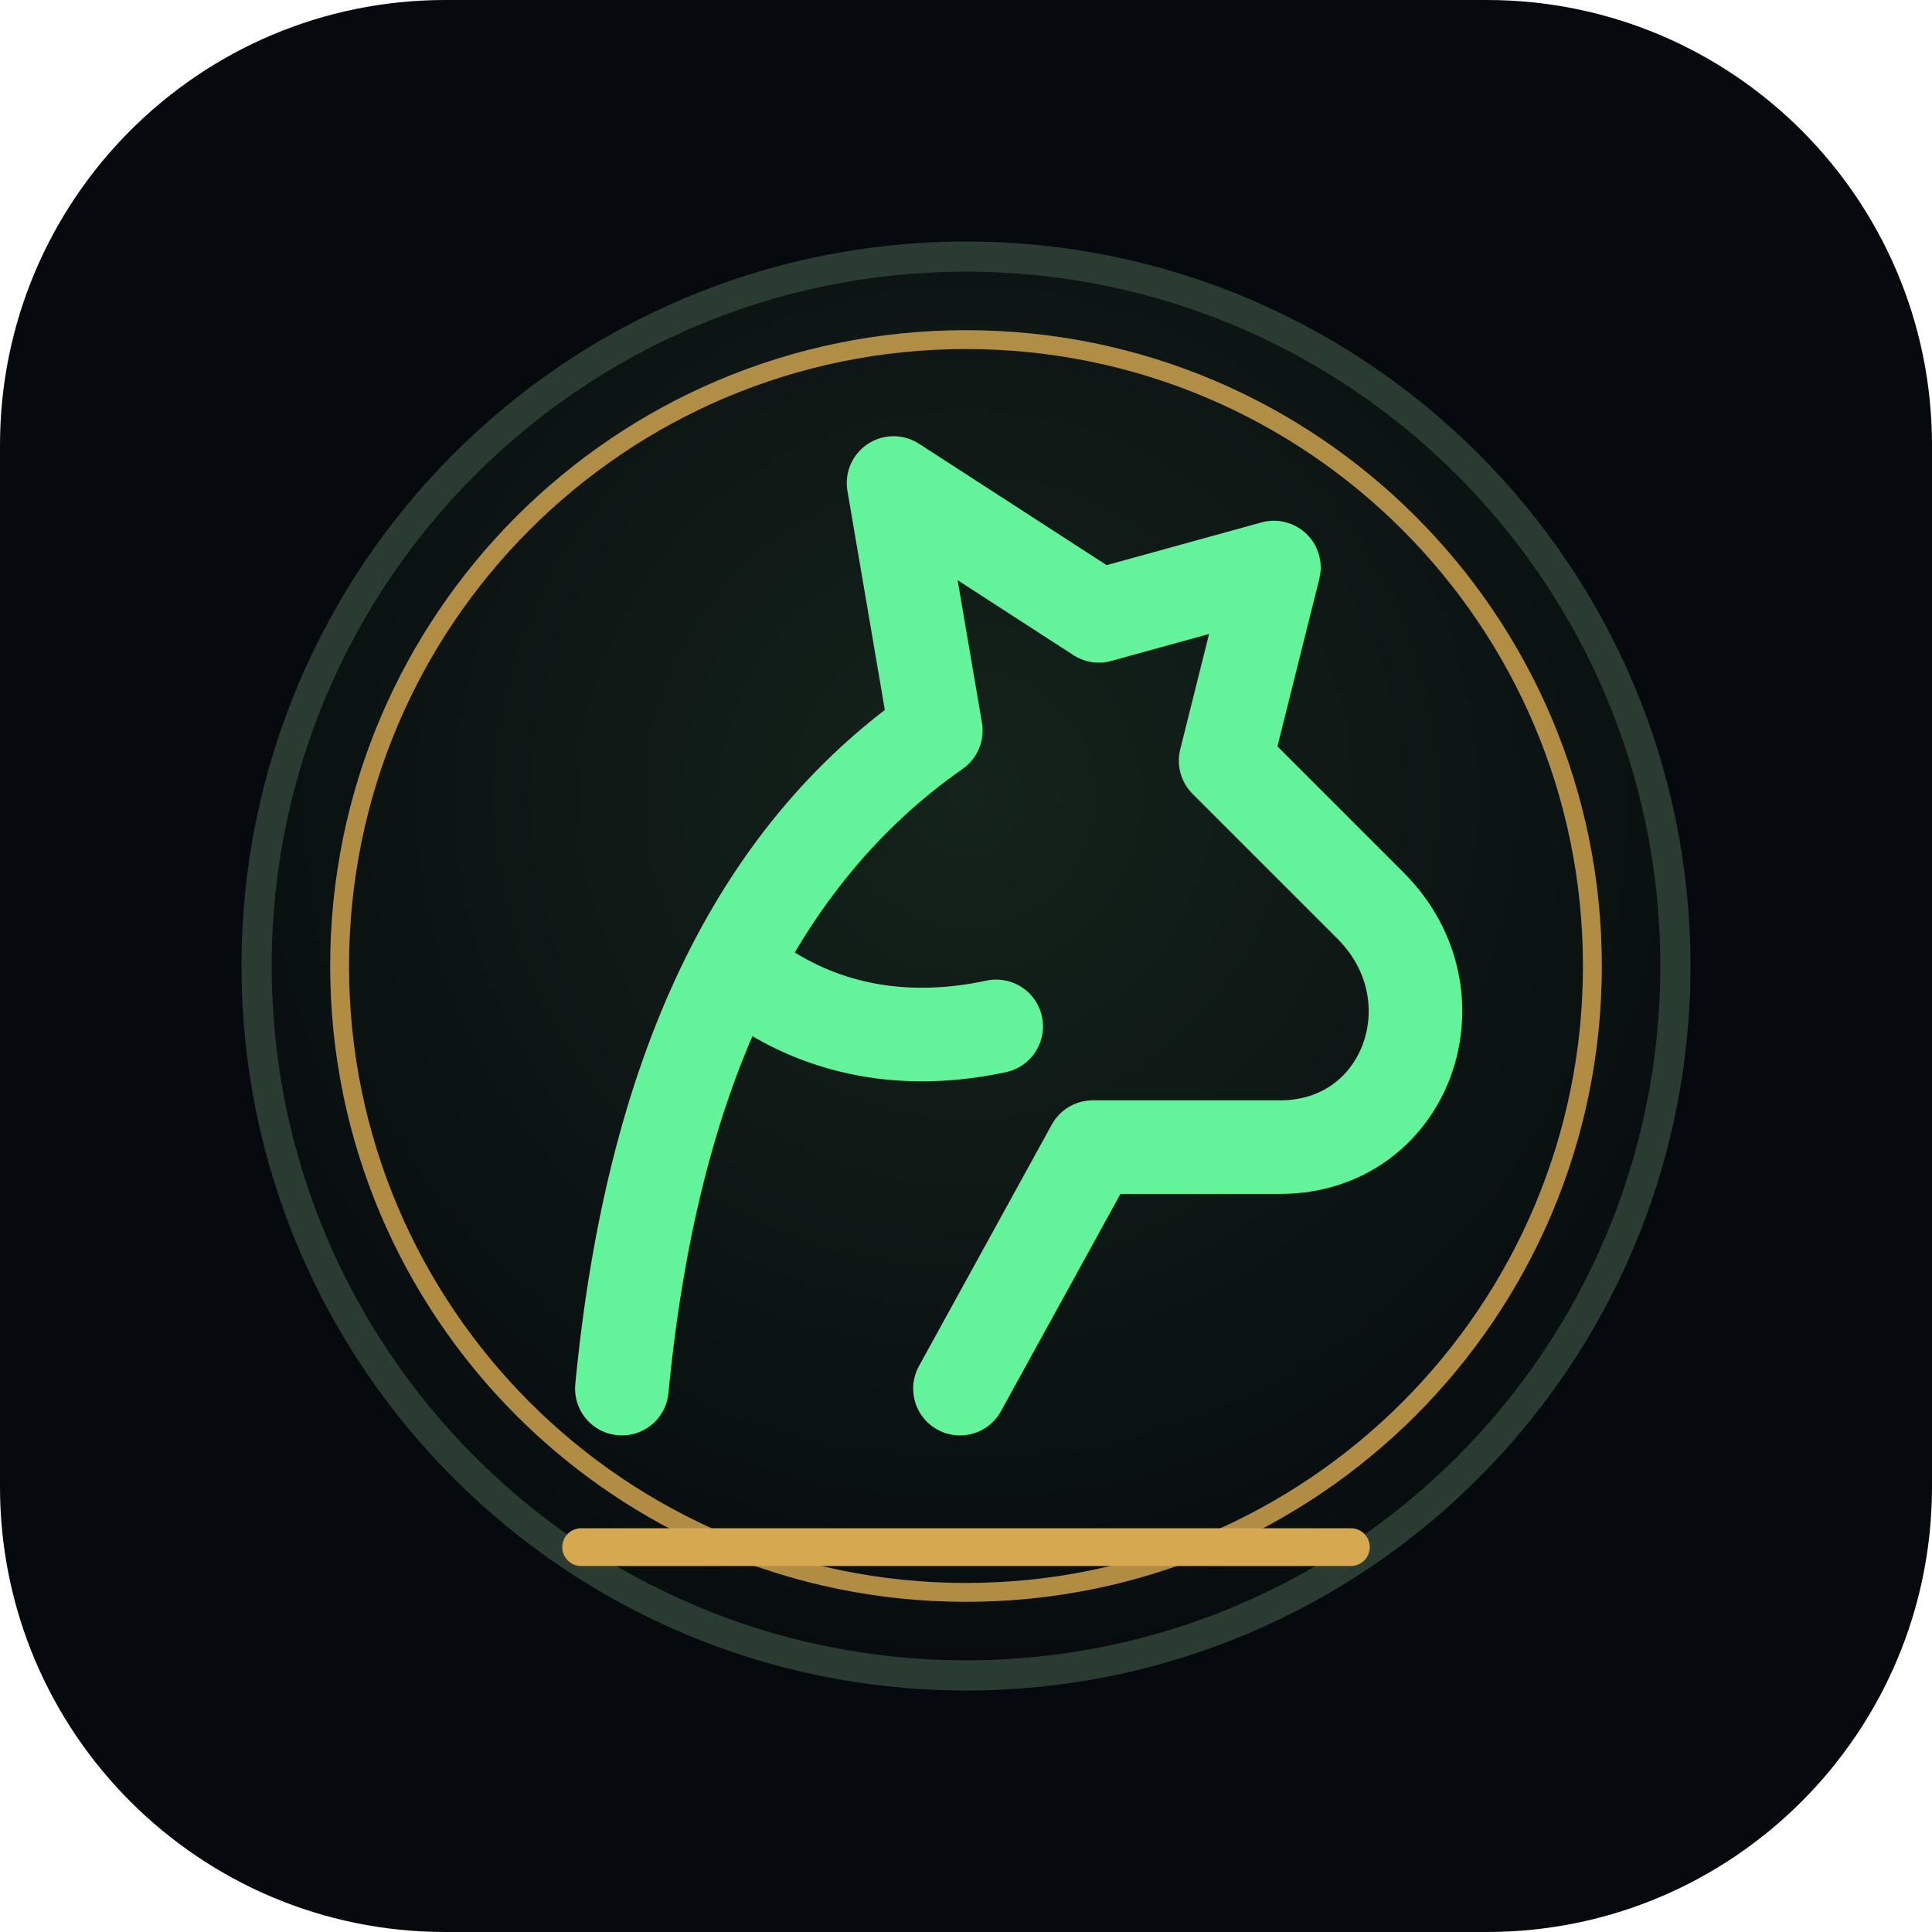
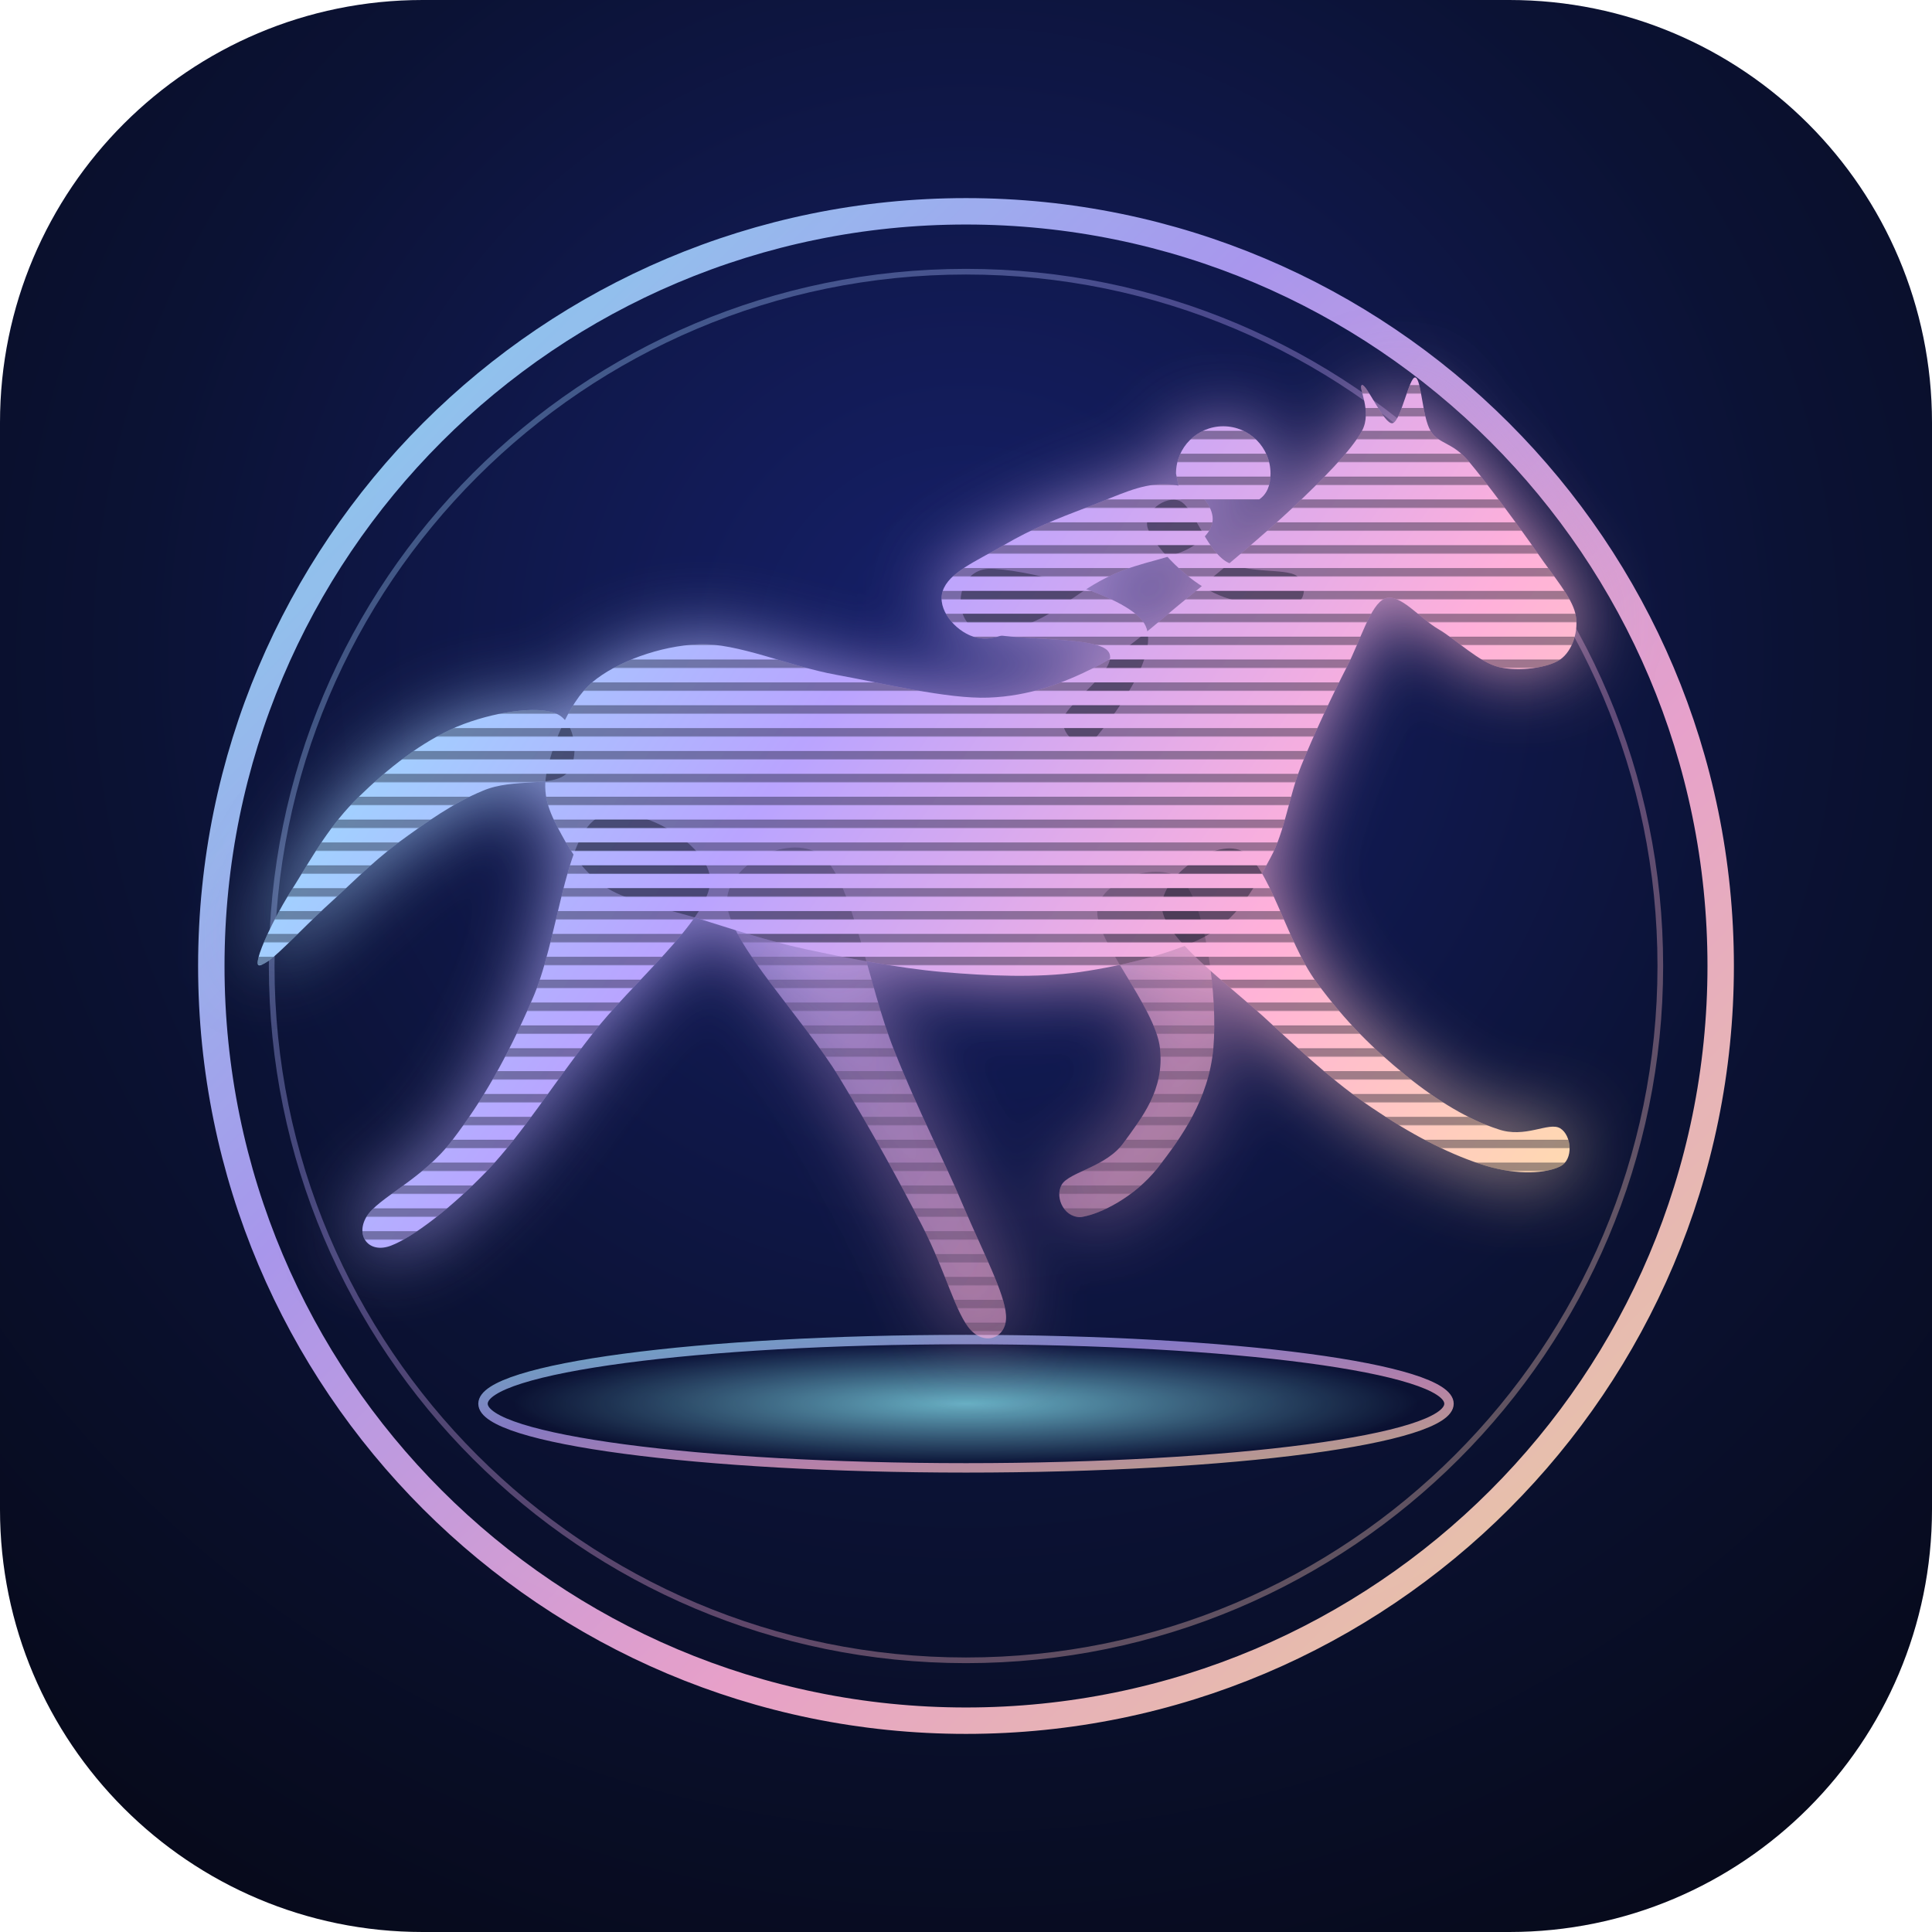
- <svg xmlns="http://www.w3.org/2000/svg" viewBox="0 0 512 512" role="img" aria-label="MITCHELL Racing icon">
+ <svg xmlns="http://www.w3.org/2000/svg" viewBox="0 0 512 512" role="img" aria-label="MITCHELL Racing">
  <defs>
-     <radialGradient id="g" cx="50%" cy="38%" r="70%">
-       <stop offset="0" stop-color="#14231b" />
-       <stop offset="1" stop-color="#06090d" />
+     <radialGradient id="bg" cx="50%" cy="34%" r="78%">
+       <stop offset="0" stop-color="#16206A" />
+       <stop offset=".55" stop-color="#0B1234" />
+       <stop offset="1" stop-color="#060918" />
    </radialGradient>
+     <linearGradient id="foil" x1="0" y1="0" x2="1" y2="1">
+       <stop offset="0" stop-color="#8FF3FF" />
+       <stop offset=".36" stop-color="#B9A4FF" />
+       <stop offset=".66" stop-color="#FFB0DA" />
+       <stop offset="1" stop-color="#FFE7A3" />
+     </linearGradient>
+     <linearGradient id="hfoil" gradientUnits="userSpaceOnUse" x1="10" y1="0" x2="185" y2="120">
+       <stop offset="0" stop-color="#8FF3FF" />
+       <stop offset=".38" stop-color="#B9A4FF" />
+       <stop offset=".68" stop-color="#FFB0DA" />
+       <stop offset="1" stop-color="#FFE7A3" />
+     </linearGradient>
+     <pattern id="scan" width="4" height="3" patternUnits="userSpaceOnUse">
+       <rect width="4" height="1.1" fill="#070B1F" fill-opacity=".38" />
+     </pattern>
+     <radialGradient id="base">
+       <stop offset="0" stop-color="#8FF3FF" stop-opacity=".7" />
+       <stop offset="1" stop-color="#8FF3FF" stop-opacity="0" />
+     </radialGradient>
+     <filter id="glow" x="-20%" y="-20%" width="140%" height="140%">
+       <feGaussianBlur stdDeviation="5" result="b" />
+       <feMerge>
+         <feMergeNode in="b" />
+         <feMergeNode in="SourceGraphic" />
+       </feMerge>
+     </filter>
  </defs>
-   <rect width="512" height="512" rx="118" fill="#06090d" />
-   <circle cx="256" cy="256" r="188" fill="url(#g)" stroke="#2a3b31" stroke-width="8" />
-   <circle cx="256" cy="256" r="166" fill="none" stroke="#d6a84f" stroke-width="5" opacity=".82" />
-   <g transform="translate(64 64) scale(16)" fill="none" stroke="#62f39b" stroke-width="1.55" stroke-linecap="round" stroke-linejoin="round">
-     <path d="M6.3 19c.5-5.2 2.2-8.8 5.2-10.9L10.8 4l3.4 2.2 2.9-.8-.8 3.2 2.4 2.4c1.5 1.5.6 4-1.5 4h-3.1l-2.2 4" />
-     <path d="M8.7 12.4c1.1.7 2.4.9 3.8.6" />
+   <rect width="512" height="512" rx="112" fill="url(#bg)" />
+   <circle cx="256" cy="256" r="200" fill="none" stroke="url(#foil)" stroke-width="7" opacity=".9" />
+   <circle cx="256" cy="256" r="184" fill="none" stroke="url(#foil)" stroke-width="1.5" opacity=".35" />
+   <ellipse cx="256" cy="372" rx="120" ry="16" fill="url(#base)" />
+   <ellipse cx="256" cy="372" rx="128" ry="17" fill="none" stroke="url(#foil)" stroke-width="2.5" opacity=".7" />
+   <g transform="translate(64 96) scale(2.02)" filter="url(#glow)">
+     <g fill="url(#hfoil)">
+       <path d="M112.3,71.7C111.7,75.6 119.9,84.5 120.5,90.0C121.1,95.5 118.1,99.1 115.8,102.3C113.5,105.6 108.6,106.2 107.6,107.9C106.6,109.7 108.1,112.5 110.4,112.1C112.7,111.7 117.1,109.6 120.2,105.7C123.3,101.7 126.9,96.7 127.5,90.0C128.1,83.3 126.5,71.6 123.7,68.3C121.0,65.0 112.8,67.8 112.3,71.7Z" opacity=".55" />
+       <path d="M63.7,71.1C64.1,76.3 73.8,86.2 78.4,93.8C83.0,101.4 86.2,107.3 89.3,113.3C92.4,119.3 93.7,124.9 95.7,127.0C97.7,129.1 100.5,127.9 100.3,125.0C100.1,122.1 97.4,117.0 94.7,110.7C92.1,104.5 88.9,98.5 85.6,90.2C82.3,82.0 80.2,68.3 76.3,64.9C72.3,61.4 63.3,65.9 63.7,71.1Z" opacity=".55" />
+       <path d="M41.3,46.1C38.8,45.0 32.9,45.9 28.3,47.8C23.6,49.8 19.2,53.3 15.4,57.0C11.6,60.7 9.4,64.7 7.1,68.4C4.7,72.1 3.0,75.7 2.4,77.5C1.8,79.4 2.1,79.5 3.6,78.5C5.1,77.4 7.9,74.4 10.9,71.6C14.0,68.8 16.9,65.8 20.6,63.0C24.3,60.3 27.8,57.8 31.7,56.2C35.7,54.5 40.9,55.8 42.7,53.9C44.4,52.1 43.9,47.2 41.3,46.1Z" />
+       <path d="M40,54C40.6,50.8 42.8,44.7 46,42C49.2,39.3 54.9,37.2 60,37C65.1,36.8 71.9,39.9 78,41C84.1,42.1 92.6,44.2 98,44C103.4,43.8 107.8,42.1 112,40C116.2,37.9 119.8,34.4 124,31C128.2,27.6 134.3,22.5 138,19C141.7,15.5 145.6,11.6 147,9C148.4,6.4 146.4,3.2 147,3C147.6,2.8 149.9,8.2 151,8C152.1,7.8 153.2,1.8 154,2C154.8,2.2 154.9,7.2 156,9C157.1,10.8 158.8,10.4 161,13C163.2,15.6 167.8,21.8 170,25C172.2,28.2 174.5,30.8 175,33C175.5,35.2 174.6,37.9 173,39C171.4,40.1 167.6,40.6 165,40C162.4,39.4 159.4,36.4 157,35C154.6,33.6 151.9,30.2 150,31C148.1,31.8 146.8,36.5 145,40C143.2,43.5 140.6,49.0 139,53C137.4,57.0 136.9,61.5 135,65C133.1,68.5 131.0,72.6 127,75C123.0,77.4 115.6,79.2 110,80C104.4,80.8 97.8,80.5 92,80C86.2,79.5 79.1,78.1 74,77C68.9,75.9 64.2,74.3 60,73C55.8,71.7 50.9,70.8 48,69C45.1,67.2 43.3,64.4 42,62C40.7,59.6 39.4,57.2 40,54Z" />
+       <path d="M120.8,71.9C121.5,76.0 129.9,81.9 135.0,86.7C140.1,91.4 144.1,95.1 149.2,98.4C154.3,101.8 159.0,104.1 163.2,105.4C167.5,106.7 171.2,106.4 173.0,105.5C174.8,104.6 174.5,101.4 173.0,100.5C171.5,99.6 168.4,101.9 164.8,100.6C161.1,99.4 157.0,97.0 152.8,93.6C148.5,90.1 144.9,86.6 141.0,81.3C137.1,76.0 134.8,65.8 131.2,64.1C127.6,62.4 120.1,67.8 120.8,71.9Z" />
+       <path d="M46.5,59.9C42.3,62.7 41.5,76.1 38.1,83.7C34.8,91.3 31.6,96.9 27.7,102.0C23.8,107.2 17.9,109.6 16.4,112.1C14.9,114.6 16.7,117.0 19.6,115.9C22.5,114.8 27.6,110.9 32.3,106.0C37.0,101.0 40.6,95.1 45.9,88.3C51.1,81.5 61.3,73.2 61.5,68.1C61.6,63.0 50.7,57.1 46.5,59.9Z" />
+       <path d="M96.0,34.9C98.8,36.8 111.5,35.7 113.6,37.8C115.7,40.0 108.0,44.8 107.8,46.9C107.5,48.9 110.3,51.4 112.2,49.1C114.1,46.8 120.9,38.1 118.4,34.2C115.8,30.2 102.1,27.0 98.0,27.1C94.0,27.3 93.2,32.9 96.0,34.9Z" />
+       <path d="M92,30C92.8,27.6 96.2,26.2 100,24C103.8,21.8 106.8,20.6 111,19C115.2,17.4 117.8,16.0 121,16C124.2,16.0 126.2,17.4 127,19C127.8,20.6 127.6,22.2 125,24C122.4,25.8 118.2,26.0 114,28C109.8,30.0 107.6,32.4 104,34C100.4,35.6 98.4,36.8 96,36C93.6,35.2 91.2,32.4 92,30Z" />
+       <path d="M118.9,21.8C119.6,23.9 123.5,28.1 126.9,29.9C130.2,31.8 135.5,32.3 137.6,32.0C139.7,31.6 139.9,29.1 138.4,28.0C136.9,27.0 131.9,27.8 129.1,26.1C126.4,24.3 124.9,19.0 123.1,18.2C121.2,17.4 118.2,19.7 118.9,21.8Z" />
+       <path d="M122.6,14.6a6.2,6.2 0 1,1 12.4,0q0,2.4 -1.5,3.4h-10.2z" />
+     </g>
+     <g fill="url(#scan)">
+       <path d="M112.3,71.7C111.7,75.6 119.9,84.5 120.5,90.0C121.1,95.5 118.1,99.1 115.8,102.3C113.5,105.6 108.6,106.2 107.6,107.9C106.6,109.7 108.1,112.5 110.4,112.1C112.7,111.7 117.1,109.6 120.2,105.7C123.3,101.7 126.9,96.7 127.5,90.0C128.1,83.3 126.5,71.6 123.7,68.3C121.0,65.0 112.8,67.8 112.3,71.7Z" opacity=".55" />
+       <path d="M63.7,71.1C64.1,76.3 73.8,86.2 78.4,93.8C83.0,101.4 86.2,107.3 89.3,113.3C92.4,119.3 93.7,124.9 95.7,127.0C97.7,129.1 100.5,127.9 100.3,125.0C100.1,122.1 97.4,117.0 94.7,110.7C92.1,104.5 88.9,98.5 85.6,90.2C82.3,82.0 80.2,68.3 76.3,64.9C72.3,61.4 63.3,65.9 63.7,71.1Z" opacity=".55" />
+       <path d="M41.3,46.1C38.8,45.0 32.9,45.9 28.3,47.8C23.6,49.8 19.2,53.3 15.4,57.0C11.6,60.7 9.4,64.7 7.1,68.4C4.7,72.1 3.0,75.7 2.4,77.5C1.8,79.4 2.1,79.5 3.6,78.5C5.1,77.4 7.9,74.4 10.9,71.6C14.0,68.8 16.9,65.8 20.6,63.0C24.3,60.3 27.8,57.8 31.7,56.2C35.7,54.5 40.9,55.8 42.7,53.9C44.4,52.1 43.9,47.2 41.3,46.1Z" />
+       <path d="M40,54C40.6,50.8 42.8,44.7 46,42C49.2,39.3 54.9,37.2 60,37C65.1,36.8 71.9,39.9 78,41C84.1,42.1 92.6,44.2 98,44C103.4,43.8 107.8,42.1 112,40C116.2,37.9 119.8,34.4 124,31C128.2,27.6 134.3,22.5 138,19C141.7,15.5 145.6,11.6 147,9C148.4,6.4 146.4,3.2 147,3C147.6,2.8 149.9,8.2 151,8C152.1,7.8 153.2,1.8 154,2C154.8,2.2 154.9,7.2 156,9C157.1,10.8 158.8,10.4 161,13C163.2,15.6 167.8,21.8 170,25C172.2,28.2 174.5,30.8 175,33C175.5,35.2 174.6,37.9 173,39C171.4,40.1 167.6,40.6 165,40C162.4,39.4 159.4,36.4 157,35C154.6,33.6 151.9,30.2 150,31C148.1,31.8 146.8,36.5 145,40C143.2,43.5 140.6,49.0 139,53C137.4,57.0 136.9,61.5 135,65C133.1,68.5 131.0,72.6 127,75C123.0,77.4 115.6,79.2 110,80C104.4,80.8 97.8,80.5 92,80C86.2,79.5 79.1,78.1 74,77C68.9,75.9 64.2,74.3 60,73C55.8,71.7 50.9,70.8 48,69C45.1,67.2 43.3,64.4 42,62C40.7,59.6 39.4,57.2 40,54Z" />
+       <path d="M120.8,71.9C121.5,76.0 129.9,81.9 135.0,86.7C140.1,91.4 144.1,95.1 149.2,98.4C154.3,101.8 159.0,104.1 163.2,105.4C167.5,106.7 171.2,106.4 173.0,105.5C174.8,104.6 174.5,101.4 173.0,100.5C171.5,99.6 168.4,101.9 164.8,100.6C161.1,99.4 157.0,97.0 152.8,93.6C148.5,90.1 144.9,86.6 141.0,81.3C137.1,76.0 134.8,65.8 131.2,64.1C127.6,62.4 120.1,67.8 120.8,71.9Z" />
+       <path d="M46.5,59.9C42.3,62.7 41.5,76.1 38.1,83.7C34.8,91.3 31.6,96.9 27.7,102.0C23.8,107.2 17.9,109.6 16.4,112.1C14.9,114.6 16.7,117.0 19.6,115.9C22.5,114.8 27.6,110.9 32.3,106.0C37.0,101.0 40.6,95.1 45.9,88.3C51.1,81.5 61.3,73.2 61.5,68.1C61.6,63.0 50.7,57.1 46.5,59.9Z" />
+       <path d="M96.0,34.9C98.8,36.8 111.5,35.7 113.6,37.8C115.7,40.0 108.0,44.8 107.8,46.9C107.5,48.9 110.3,51.4 112.2,49.1C114.1,46.8 120.9,38.1 118.4,34.2C115.8,30.2 102.1,27.0 98.0,27.1C94.0,27.3 93.2,32.9 96.0,34.9Z" />
+       <path d="M92,30C92.8,27.6 96.2,26.2 100,24C103.8,21.8 106.8,20.6 111,19C115.2,17.4 117.8,16.0 121,16C124.2,16.0 126.2,17.4 127,19C127.8,20.6 127.6,22.2 125,24C122.4,25.8 118.2,26.0 114,28C109.8,30.0 107.6,32.4 104,34C100.4,35.6 98.4,36.8 96,36C93.6,35.2 91.2,32.4 92,30Z" />
+       <path d="M118.9,21.8C119.6,23.9 123.5,28.1 126.9,29.9C130.2,31.8 135.5,32.3 137.6,32.0C139.7,31.6 139.9,29.1 138.4,28.0C136.9,27.0 131.9,27.8 129.1,26.1C126.4,24.3 124.9,19.0 123.1,18.2C121.2,17.4 118.2,19.7 118.9,21.8Z" />
+       <path d="M122.6,14.6a6.2,6.2 0 1,1 12.4,0q0,2.4 -1.5,3.4h-10.2z" />
+     </g>
  </g>
-   <path d="M154 410h204" stroke="#d6a84f" stroke-width="10" stroke-linecap="round" />
</svg>
